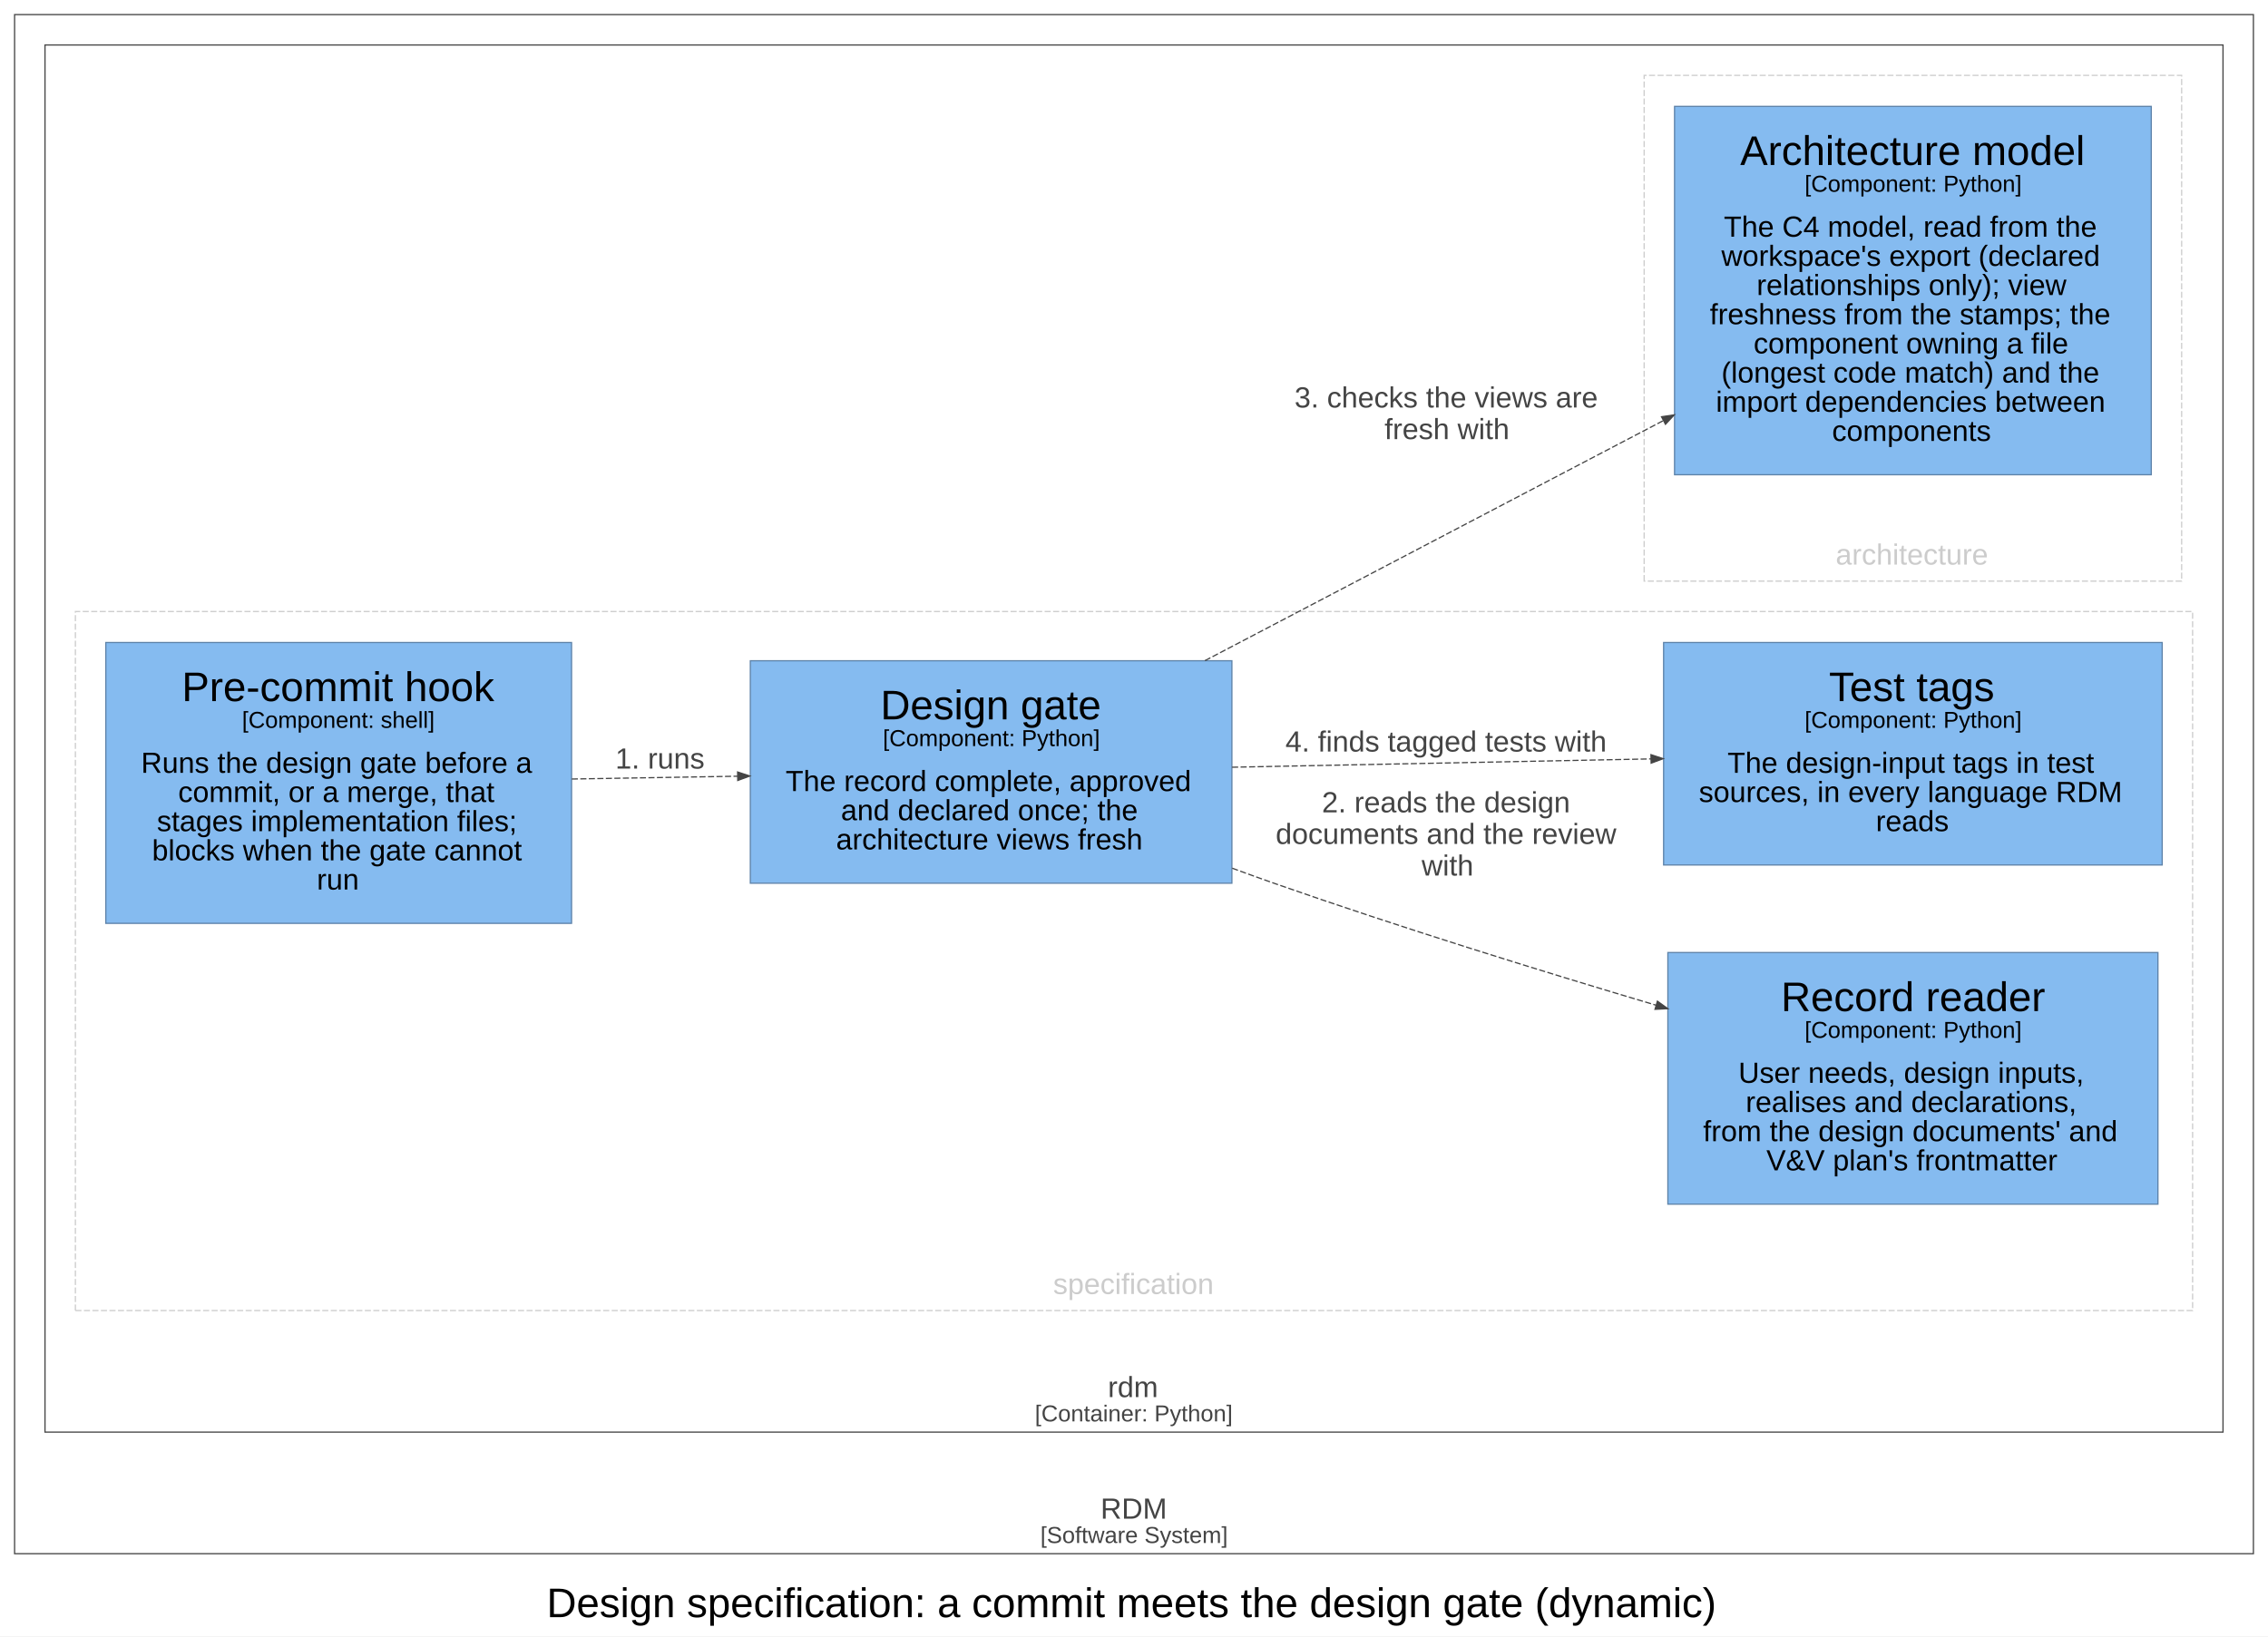
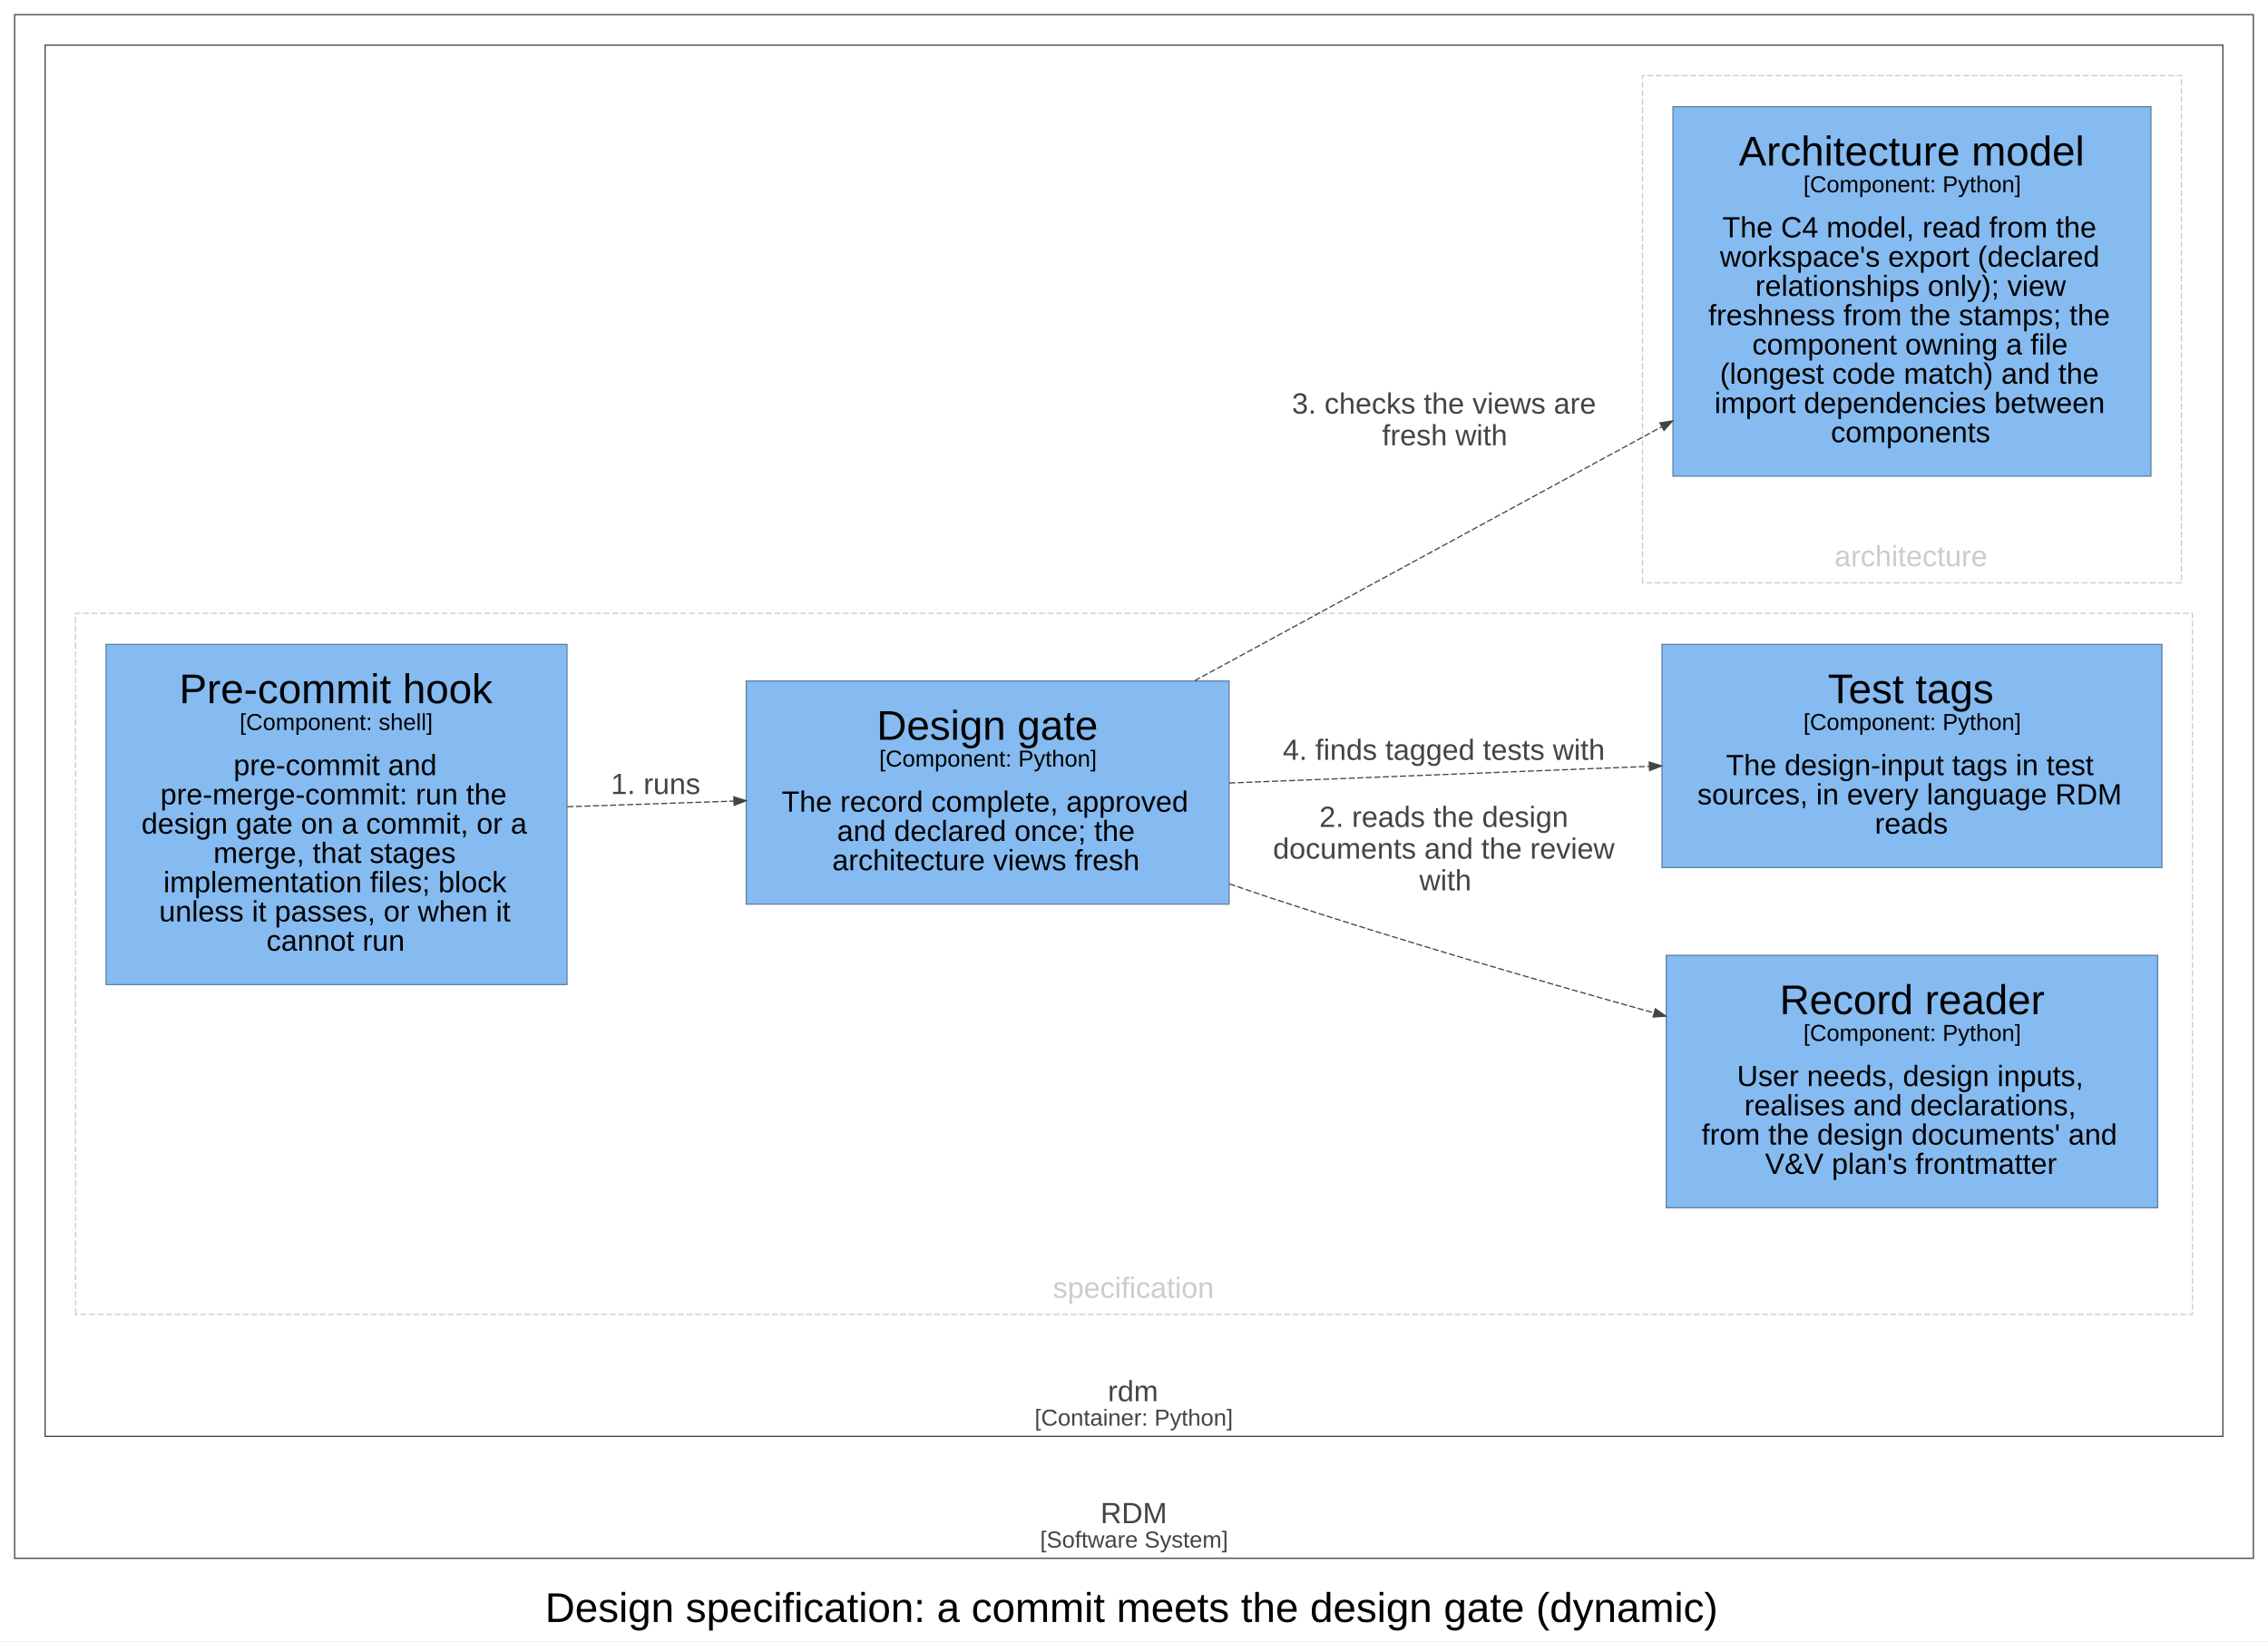
- <svg xmlns="http://www.w3.org/2000/svg" width="1865pt" height="1346pt" viewBox="0.00 0.00 1865.00 1346.00">
+ <svg xmlns="http://www.w3.org/2000/svg" width="1860pt" height="1346pt" viewBox="0.00 0.00 1860.00 1346.00">
  <g id="graph0" class="graph" transform="scale(1 1) rotate(0) translate(4 1342)">
-     <polygon fill="white" stroke="transparent" points="-4,4 -4,-1342 1861,-1342 1861,4 -4,4" />
-     <text text-anchor="start" x="445.5" y="-11.8" font-family="Arial" font-size="34.00">Design specification: a commit meets the design gate (dynamic)</text>
+     <polygon fill="white" stroke="transparent" points="-4,4 -4,-1342 1856,-1342 1856,4 -4,4" />
+     <text text-anchor="start" x="443" y="-11.8" font-family="Arial" font-size="34.00">Design specification: a commit meets the design gate (dynamic)</text>
    <g id="clust1" class="cluster">
-       <polygon fill="none" stroke="#444444" points="8,-64 8,-1330 1849,-1330 1849,-64 8,-64" />
-       <text text-anchor="start" x="901" y="-92.8" font-family="Arial" font-size="24.00" fill="#444444">RDM</text>
-       <text text-anchor="start" x="851.5" y="-72.8" font-family="Arial" font-size="19.00" fill="#444444">[Software System]</text>
+       <polygon fill="none" stroke="#444444" points="8,-64 8,-1330 1844,-1330 1844,-64 8,-64" />
+       <text text-anchor="start" x="898.5" y="-92.8" font-family="Arial" font-size="24.00" fill="#444444">RDM</text>
+       <text text-anchor="start" x="849" y="-72.8" font-family="Arial" font-size="19.00" fill="#444444">[Software System]</text>
    </g>
    <g id="clust2" class="cluster">
-       <polygon fill="none" stroke="#444444" points="33,-164 33,-1305 1824,-1305 1824,-164 33,-164" />
-       <text text-anchor="start" x="907" y="-192.8" font-family="Arial" font-size="24.00" fill="#444444">rdm</text>
-       <text text-anchor="start" x="847" y="-172.8" font-family="Arial" font-size="19.00" fill="#444444">[Container: Python]</text>
+       <polygon fill="none" stroke="#444444" points="33,-164 33,-1305 1819,-1305 1819,-164 33,-164" />
+       <text text-anchor="start" x="904.5" y="-192.8" font-family="Arial" font-size="24.00" fill="#444444">rdm</text>
+       <text text-anchor="start" x="844.5" y="-172.8" font-family="Arial" font-size="19.00" fill="#444444">[Container: Python]</text>
    </g>
    <g id="clust3" class="cluster">
-       <polygon fill="none" stroke="#cccccc" stroke-dasharray="5,2" points="1348,-864 1348,-1280 1790,-1280 1790,-864 1348,-864" />
-       <text text-anchor="start" x="1505.5" y="-877.6" font-family="Arial" font-size="24.00" fill="#cccccc">architecture</text>
+       <polygon fill="none" stroke="#cccccc" stroke-dasharray="5,2" points="1343,-864 1343,-1280 1785,-1280 1785,-864 1343,-864" />
+       <text text-anchor="start" x="1500.5" y="-877.6" font-family="Arial" font-size="24.00" fill="#cccccc">architecture</text>
    </g>
    <g id="clust4" class="cluster">
-       <polygon fill="none" stroke="#cccccc" stroke-dasharray="5,2" points="58,-264 58,-839 1799,-839 1799,-264 58,-264" />
-       <text text-anchor="start" x="862" y="-277.6" font-family="Arial" font-size="24.00" fill="#cccccc">specification</text>
+       <polygon fill="none" stroke="#cccccc" stroke-dasharray="5,2" points="58,-264 58,-839 1794,-839 1794,-264 58,-264" />
+       <text text-anchor="start" x="859.5" y="-277.6" font-family="Arial" font-size="24.00" fill="#cccccc">specification</text>
    </g>
    <g id="27" class="node">
-       <polygon fill="#85bbf0" stroke="#5d82a8" points="1765,-1254.5 1373,-1254.5 1373,-951.5 1765,-951.5 1765,-1254.5" />
-       <text text-anchor="start" x="1427" y="-1206.3" font-family="Arial" font-size="34.00" fill="#000000">Architecture model</text>
-       <text text-anchor="start" x="1480" y="-1184.3" font-family="Arial" font-size="19.00" fill="#000000">[Component: Python]</text>
-       <text text-anchor="start" x="1413.5" y="-1147.3" font-family="Arial" font-size="24.00" fill="#000000">The C4 model, read from the</text>
-       <text text-anchor="start" x="1411.5" y="-1123.3" font-family="Arial" font-size="24.00" fill="#000000">workspace's export (declared</text>
-       <text text-anchor="start" x="1440.5" y="-1099.3" font-family="Arial" font-size="24.00" fill="#000000">relationships only); view</text>
-       <text text-anchor="start" x="1402" y="-1075.3" font-family="Arial" font-size="24.00" fill="#000000">freshness from the stamps; the</text>
-       <text text-anchor="start" x="1438" y="-1051.3" font-family="Arial" font-size="24.00" fill="#000000">component owning a file</text>
-       <text text-anchor="start" x="1411.5" y="-1027.3" font-family="Arial" font-size="24.00" fill="#000000">(longest code match) and the</text>
-       <text text-anchor="start" x="1407" y="-1003.3" font-family="Arial" font-size="24.00" fill="#000000">import dependencies between</text>
-       <text text-anchor="start" x="1502.5" y="-979.3" font-family="Arial" font-size="24.00" fill="#000000">components</text>
+       <polygon fill="#85bbf0" stroke="#5d82a8" points="1760,-1254.5 1368,-1254.5 1368,-951.5 1760,-951.5 1760,-1254.5" />
+       <text text-anchor="start" x="1422" y="-1206.3" font-family="Arial" font-size="34.00" fill="#000000">Architecture model</text>
+       <text text-anchor="start" x="1475" y="-1184.3" font-family="Arial" font-size="19.00" fill="#000000">[Component: Python]</text>
+       <text text-anchor="start" x="1408.5" y="-1147.3" font-family="Arial" font-size="24.00" fill="#000000">The C4 model, read from the</text>
+       <text text-anchor="start" x="1406.5" y="-1123.3" font-family="Arial" font-size="24.00" fill="#000000">workspace's export (declared</text>
+       <text text-anchor="start" x="1435.5" y="-1099.3" font-family="Arial" font-size="24.00" fill="#000000">relationships only); view</text>
+       <text text-anchor="start" x="1397" y="-1075.3" font-family="Arial" font-size="24.00" fill="#000000">freshness from the stamps; the</text>
+       <text text-anchor="start" x="1433" y="-1051.3" font-family="Arial" font-size="24.00" fill="#000000">component owning a file</text>
+       <text text-anchor="start" x="1406.5" y="-1027.3" font-family="Arial" font-size="24.00" fill="#000000">(longest code match) and the</text>
+       <text text-anchor="start" x="1402" y="-1003.3" font-family="Arial" font-size="24.00" fill="#000000">import dependencies between</text>
+       <text text-anchor="start" x="1497.5" y="-979.3" font-family="Arial" font-size="24.00" fill="#000000">components</text>
    </g>
    <g id="11" class="node">
-       <polygon fill="#85bbf0" stroke="#5d82a8" points="466,-813.5 83,-813.5 83,-582.5 466,-582.5 466,-813.5" />
-       <text text-anchor="start" x="145.5" y="-765.3" font-family="Arial" font-size="34.00" fill="#000000">Pre-commit hook</text>
-       <text text-anchor="start" x="195" y="-743.3" font-family="Arial" font-size="19.00" fill="#000000">[Component: shell]</text>
-       <text text-anchor="start" x="112" y="-706.3" font-family="Arial" font-size="24.00" fill="#000000">Runs the design gate before a</text>
-       <text text-anchor="start" x="142.5" y="-682.3" font-family="Arial" font-size="24.00" fill="#000000">commit, or a merge, that</text>
-       <text text-anchor="start" x="125" y="-658.3" font-family="Arial" font-size="24.00" fill="#000000">stages implementation files;</text>
-       <text text-anchor="start" x="121" y="-634.3" font-family="Arial" font-size="24.00" fill="#000000">blocks when the gate cannot</text>
-       <text text-anchor="start" x="256.5" y="-610.3" font-family="Arial" font-size="24.00" fill="#000000">run</text>
+       <polygon fill="#85bbf0" stroke="#5d82a8" points="461,-813.5 83,-813.5 83,-534.5 461,-534.5 461,-813.5" />
+       <text text-anchor="start" x="143" y="-765.3" font-family="Arial" font-size="34.00" fill="#000000">Pre-commit hook</text>
+       <text text-anchor="start" x="192.5" y="-743.3" font-family="Arial" font-size="19.00" fill="#000000">[Component: shell]</text>
+       <text text-anchor="start" x="187.5" y="-706.3" font-family="Arial" font-size="24.00" fill="#000000">pre-commit and</text>
+       <text text-anchor="start" x="127.5" y="-682.3" font-family="Arial" font-size="24.00" fill="#000000">pre-merge-commit: run the</text>
+       <text text-anchor="start" x="112" y="-658.3" font-family="Arial" font-size="24.00" fill="#000000">design gate on a commit, or a</text>
+       <text text-anchor="start" x="171" y="-634.3" font-family="Arial" font-size="24.00" fill="#000000">merge, that stages</text>
+       <text text-anchor="start" x="130" y="-610.3" font-family="Arial" font-size="24.00" fill="#000000">implementation files; block</text>
+       <text text-anchor="start" x="126.5" y="-586.3" font-family="Arial" font-size="24.00" fill="#000000">unless it passes, or when it</text>
+       <text text-anchor="start" x="214.5" y="-562.3" font-family="Arial" font-size="24.00" fill="#000000">cannot run</text>
    </g>
    <g id="9" class="node">
-       <polygon fill="#85bbf0" stroke="#5d82a8" points="1009,-798.5 613,-798.5 613,-615.5 1009,-615.5 1009,-798.5" />
-       <text text-anchor="start" x="720" y="-750.3" font-family="Arial" font-size="34.00" fill="#000000">Design gate</text>
-       <text text-anchor="start" x="722" y="-728.3" font-family="Arial" font-size="19.00" fill="#000000">[Component: Python]</text>
-       <text text-anchor="start" x="642" y="-691.3" font-family="Arial" font-size="24.00" fill="#000000">The record complete, approved</text>
-       <text text-anchor="start" x="687.5" y="-667.3" font-family="Arial" font-size="24.00" fill="#000000">and declared once; the</text>
-       <text text-anchor="start" x="683.5" y="-643.3" font-family="Arial" font-size="24.00" fill="#000000">architecture views fresh</text>
+       <polygon fill="#85bbf0" stroke="#5d82a8" points="1004,-783.5 608,-783.5 608,-600.5 1004,-600.5 1004,-783.5" />
+       <text text-anchor="start" x="715" y="-735.3" font-family="Arial" font-size="34.00" fill="#000000">Design gate</text>
+       <text text-anchor="start" x="717" y="-713.3" font-family="Arial" font-size="19.00" fill="#000000">[Component: Python]</text>
+       <text text-anchor="start" x="637" y="-676.3" font-family="Arial" font-size="24.00" fill="#000000">The record complete, approved</text>
+       <text text-anchor="start" x="682.5" y="-652.3" font-family="Arial" font-size="24.00" fill="#000000">and declared once; the</text>
+       <text text-anchor="start" x="678.5" y="-628.3" font-family="Arial" font-size="24.00" fill="#000000">architecture views fresh</text>
    </g>
    <g id="79" class="edge">
-       <path fill="none" stroke="#444444" stroke-dasharray="5,2" d="M466.2,-701.21C510.38,-701.95 557.61,-702.75 602.47,-703.51" />
-       <polygon fill="#444444" stroke="#444444" points="602.54,-707.01 612.6,-703.68 602.66,-700.01 602.54,-707.01" />
-       <text text-anchor="start" x="502" y="-709.8" font-family="Arial" font-size="24.00" fill="#444444">1. runs</text>
+       <path fill="none" stroke="#444444" stroke-dasharray="5,2" d="M461.31,-680.37C505.5,-681.87 552.82,-683.47 597.78,-684.99" />
+       <polygon fill="#444444" stroke="#444444" points="597.82,-688.49 607.93,-685.33 598.06,-681.5 597.82,-688.49" />
+       <text text-anchor="start" x="497" y="-690.8" font-family="Arial" font-size="24.00" fill="#444444">1. runs</text>
    </g>
    <g id="7" class="node">
-       <polygon fill="#85bbf0" stroke="#5d82a8" points="1770.5,-558.5 1367.5,-558.5 1367.5,-351.5 1770.5,-351.5 1770.5,-558.5" />
-       <text text-anchor="start" x="1460.5" y="-510.3" font-family="Arial" font-size="34.00" fill="#000000">Record reader</text>
-       <text text-anchor="start" x="1480" y="-488.3" font-family="Arial" font-size="19.00" fill="#000000">[Component: Python]</text>
-       <text text-anchor="start" x="1425.5" y="-451.3" font-family="Arial" font-size="24.00" fill="#000000">User needs, design inputs,</text>
-       <text text-anchor="start" x="1431.5" y="-427.3" font-family="Arial" font-size="24.00" fill="#000000">realises and declarations,</text>
-       <text text-anchor="start" x="1396.5" y="-403.3" font-family="Arial" font-size="24.00" fill="#000000">from the design documents' and</text>
-       <text text-anchor="start" x="1448.5" y="-379.3" font-family="Arial" font-size="24.00" fill="#000000">V&amp;V plan's frontmatter</text>
+       <polygon fill="#85bbf0" stroke="#5d82a8" points="1765.5,-558.5 1362.5,-558.5 1362.5,-351.5 1765.5,-351.5 1765.5,-558.5" />
+       <text text-anchor="start" x="1455.5" y="-510.3" font-family="Arial" font-size="34.00" fill="#000000">Record reader</text>
+       <text text-anchor="start" x="1475" y="-488.3" font-family="Arial" font-size="19.00" fill="#000000">[Component: Python]</text>
+       <text text-anchor="start" x="1420.5" y="-451.3" font-family="Arial" font-size="24.00" fill="#000000">User needs, design inputs,</text>
+       <text text-anchor="start" x="1426.5" y="-427.3" font-family="Arial" font-size="24.00" fill="#000000">realises and declarations,</text>
+       <text text-anchor="start" x="1391.5" y="-403.3" font-family="Arial" font-size="24.00" fill="#000000">from the design documents' and</text>
+       <text text-anchor="start" x="1443.5" y="-379.3" font-family="Arial" font-size="24.00" fill="#000000">V&amp;V plan's frontmatter</text>
    </g>
    <g id="8" class="node">
-       <polygon fill="#85bbf0" stroke="#5d82a8" points="1774,-813.5 1364,-813.5 1364,-630.5 1774,-630.5 1774,-813.5" />
-       <text text-anchor="start" x="1500" y="-765.3" font-family="Arial" font-size="34.00" fill="#000000">Test tags</text>
-       <text text-anchor="start" x="1480" y="-743.3" font-family="Arial" font-size="19.00" fill="#000000">[Component: Python]</text>
-       <text text-anchor="start" x="1416.5" y="-706.3" font-family="Arial" font-size="24.00" fill="#000000">The design-input tags in test</text>
-       <text text-anchor="start" x="1393" y="-682.3" font-family="Arial" font-size="24.00" fill="#000000">sources, in every language RDM</text>
-       <text text-anchor="start" x="1538.5" y="-658.3" font-family="Arial" font-size="24.00" fill="#000000">reads</text>
+       <polygon fill="#85bbf0" stroke="#5d82a8" points="1769,-813.5 1359,-813.5 1359,-630.5 1769,-630.5 1769,-813.5" />
+       <text text-anchor="start" x="1495" y="-765.3" font-family="Arial" font-size="34.00" fill="#000000">Test tags</text>
+       <text text-anchor="start" x="1475" y="-743.3" font-family="Arial" font-size="19.00" fill="#000000">[Component: Python]</text>
+       <text text-anchor="start" x="1411.5" y="-706.3" font-family="Arial" font-size="24.00" fill="#000000">The design-input tags in test</text>
+       <text text-anchor="start" x="1388" y="-682.3" font-family="Arial" font-size="24.00" fill="#000000">sources, in every language RDM</text>
+       <text text-anchor="start" x="1533.5" y="-658.3" font-family="Arial" font-size="24.00" fill="#000000">reads</text>
    </g>
    <g id="107" class="edge">
-       <path fill="none" stroke="#444444" stroke-dasharray="5,2" d="M986.87,-798.6C1099.29,-857.49 1245.83,-934.24 1363.62,-995.94" />
-       <polygon fill="#444444" stroke="#444444" points="1362.28,-999.2 1372.77,-1000.73 1365.53,-992.99 1362.28,-999.2" />
-       <text text-anchor="start" x="1060.5" y="-1006.8" font-family="Arial" font-size="24.00" fill="#444444">3. checks the views are</text>
-       <text text-anchor="start" x="1134.5" y="-980.8" font-family="Arial" font-size="24.00" fill="#444444">fresh with</text>
+       <path fill="none" stroke="#444444" stroke-dasharray="5,2" d="M975.72,-783.72C1088.97,-845.29 1238.82,-926.76 1358.8,-991.99" />
+       <polygon fill="#444444" stroke="#444444" points="1357.29,-995.15 1367.75,-996.85 1360.64,-989 1357.29,-995.15" />
+       <text text-anchor="start" x="1055.5" y="-1002.8" font-family="Arial" font-size="24.00" fill="#444444">3. checks the views are</text>
+       <text text-anchor="start" x="1129.5" y="-976.8" font-family="Arial" font-size="24.00" fill="#444444">fresh with</text>
    </g>
    <g id="140" class="edge">
-       <path fill="none" stroke="#444444" stroke-dasharray="5,2" d="M1009.26,-627.86C1021.32,-623.41 1033.3,-619.09 1045,-615 1147.03,-579.31 1261.74,-543.72 1357.68,-515.2" />
-       <polygon fill="#444444" stroke="#444444" points="1358.9,-518.49 1367.49,-512.29 1356.91,-511.78 1358.9,-518.49" />
-       <text text-anchor="start" x="1083" y="-673.8" font-family="Arial" font-size="24.00" fill="#444444">2. reads the design</text>
-       <text text-anchor="start" x="1045" y="-647.8" font-family="Arial" font-size="24.00" fill="#444444">documents and the review</text>
-       <text text-anchor="start" x="1165" y="-621.8" font-family="Arial" font-size="24.00" fill="#444444">with</text>
+       <path fill="none" stroke="#444444" stroke-dasharray="5,2" d="M1004.29,-617.12C1016.34,-612.92 1028.31,-608.85 1040,-605 1142.02,-571.38 1256.61,-538.03 1352.46,-511.34" />
+       <polygon fill="#444444" stroke="#444444" points="1353.57,-514.67 1362.27,-508.62 1351.7,-507.92 1353.57,-514.67" />
+       <text text-anchor="start" x="1078" y="-663.8" font-family="Arial" font-size="24.00" fill="#444444">2. reads the design</text>
+       <text text-anchor="start" x="1040" y="-637.8" font-family="Arial" font-size="24.00" fill="#444444">documents and the review</text>
+       <text text-anchor="start" x="1160" y="-611.8" font-family="Arial" font-size="24.00" fill="#444444">with</text>
    </g>
    <g id="173" class="edge">
-       <path fill="none" stroke="#444444" stroke-dasharray="5,2" d="M1009.15,-710.91C1114.89,-713.01 1245.34,-715.6 1353.61,-717.75" />
-       <polygon fill="#444444" stroke="#444444" points="1353.61,-721.25 1363.68,-717.95 1353.75,-714.25 1353.61,-721.25" />
-       <text text-anchor="start" x="1053" y="-723.8" font-family="Arial" font-size="24.00" fill="#444444">4. finds tagged tests with</text>
+       <path fill="none" stroke="#444444" stroke-dasharray="5,2" d="M1004.15,-699.82C1109.89,-704.02 1240.34,-709.2 1348.61,-713.49" />
+       <polygon fill="#444444" stroke="#444444" points="1348.55,-716.99 1358.68,-713.89 1348.83,-710 1348.55,-716.99" />
+       <text text-anchor="start" x="1048" y="-718.8" font-family="Arial" font-size="24.00" fill="#444444">4. finds tagged tests with</text>
    </g>
  </g>
</svg>
